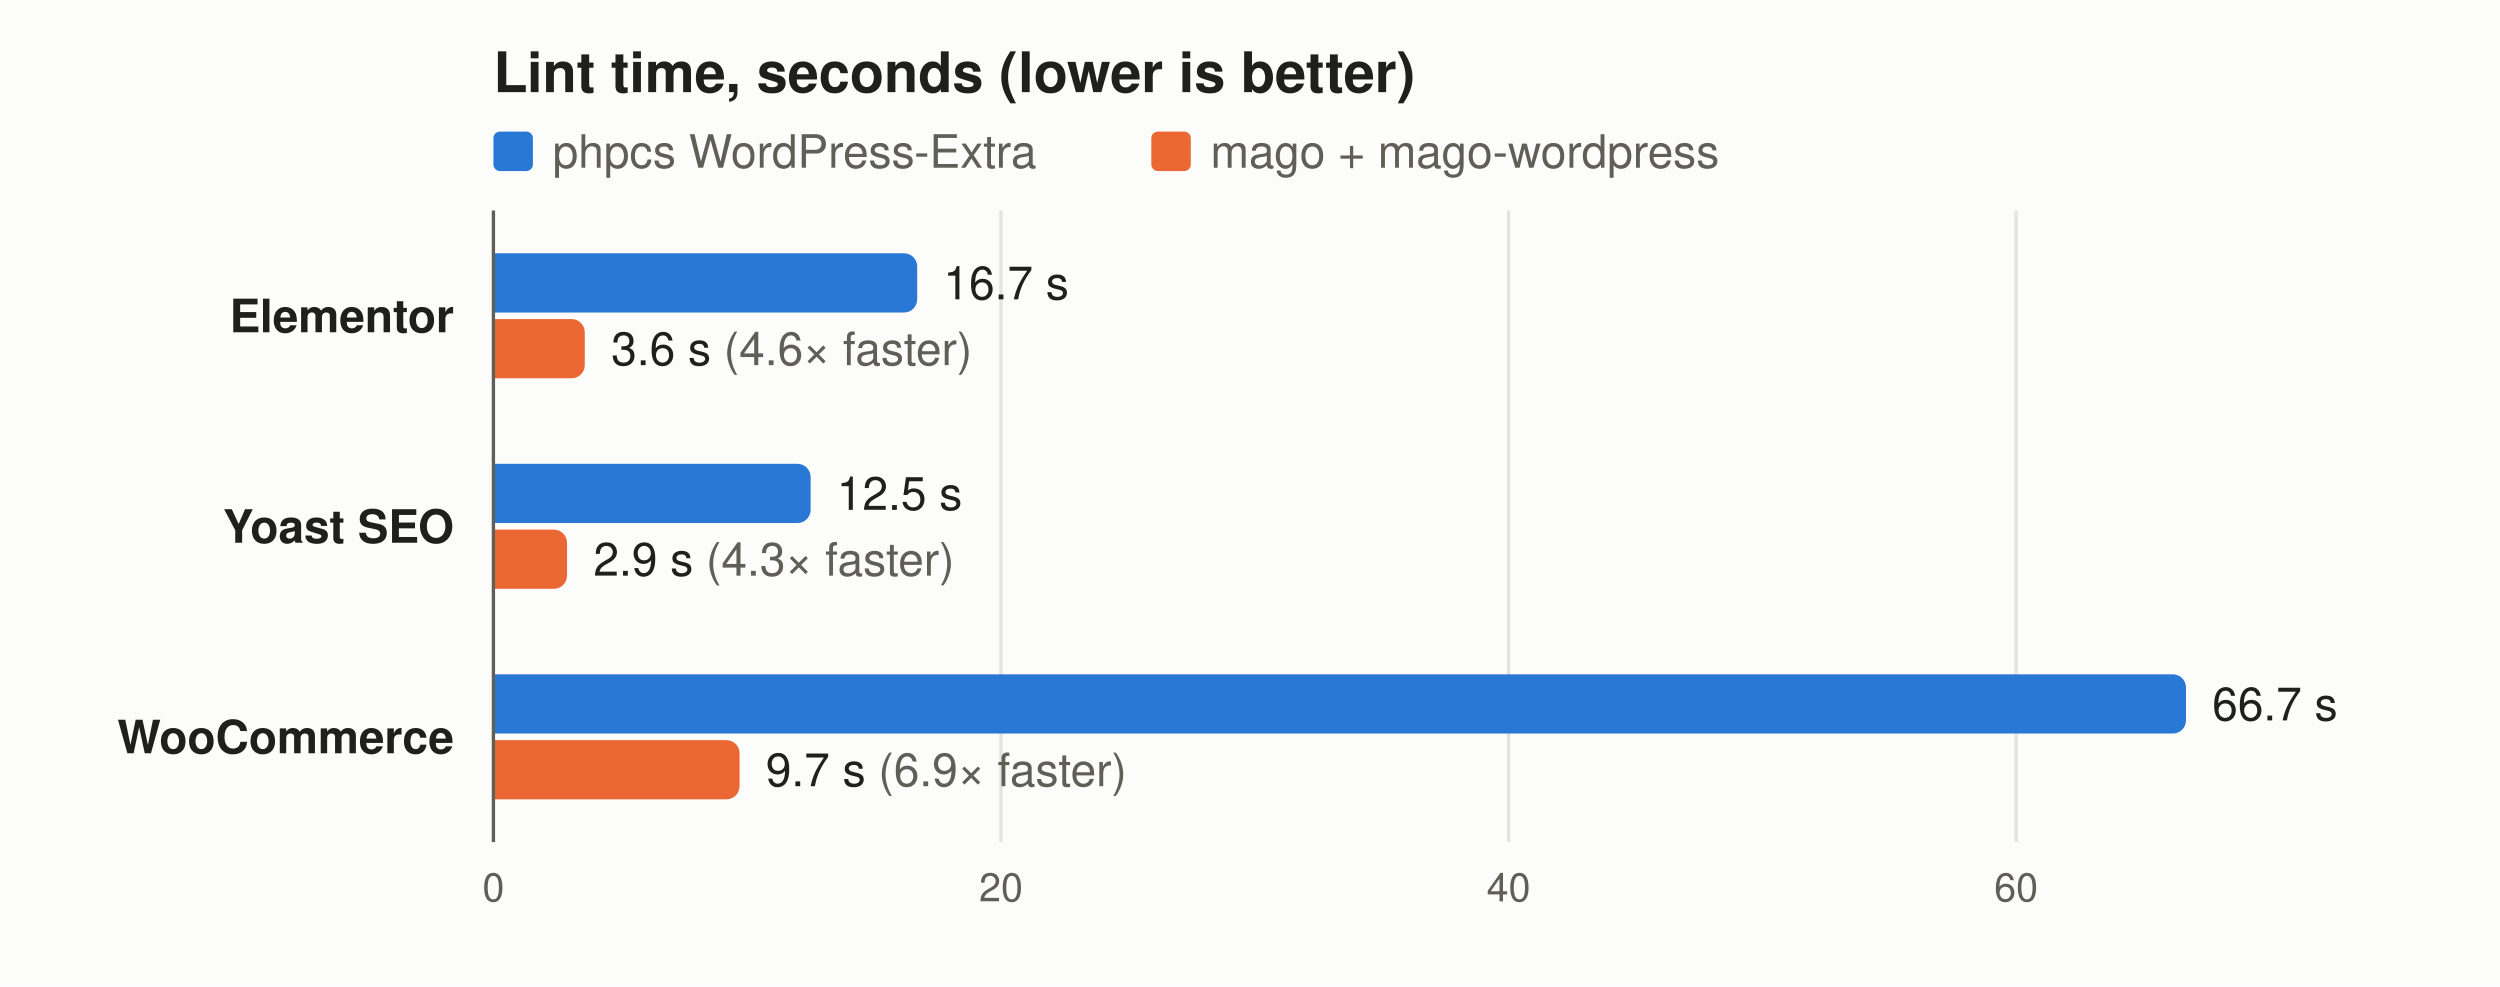
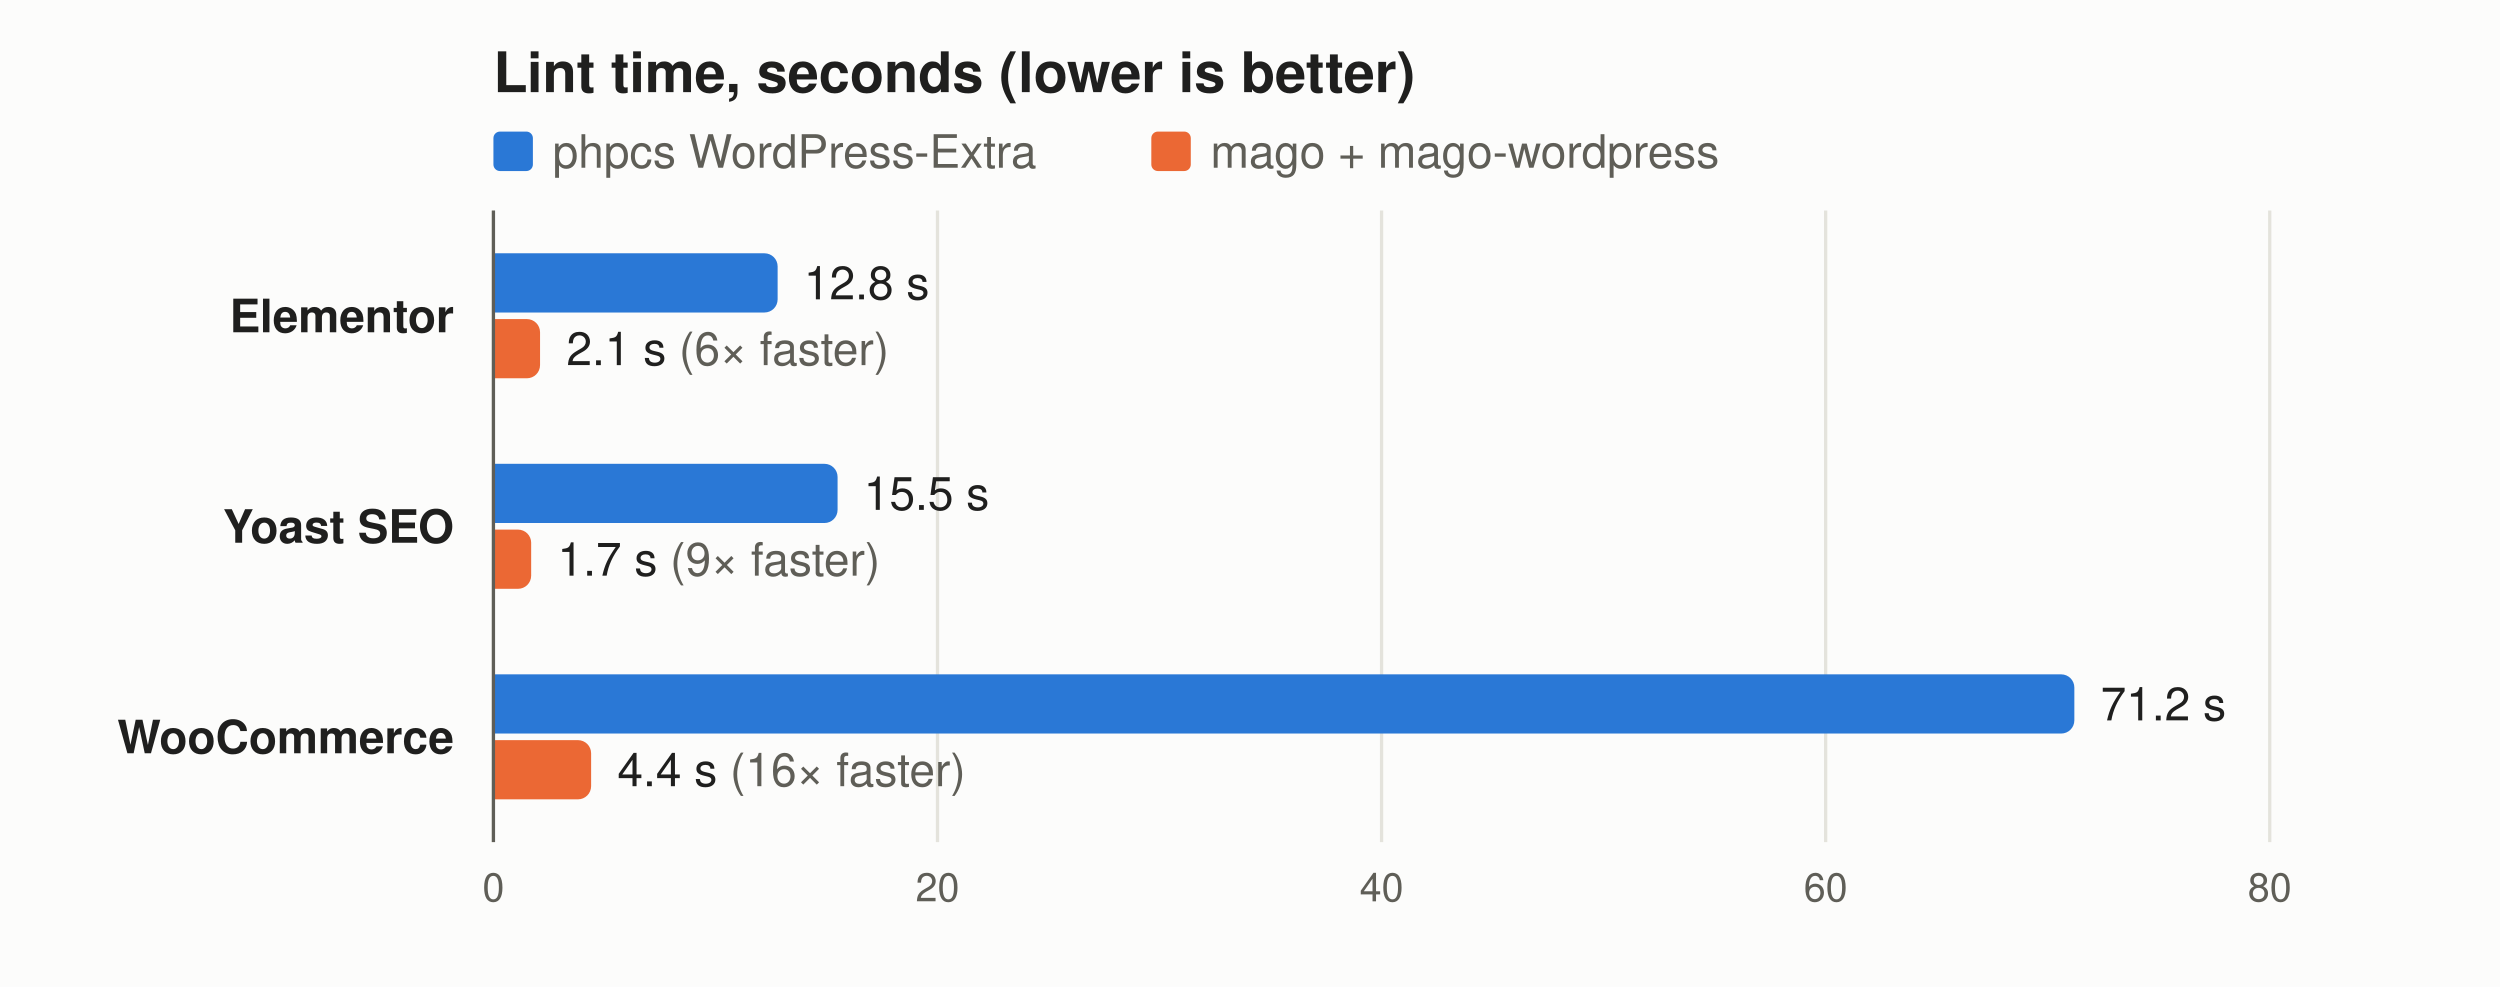
<svg xmlns="http://www.w3.org/2000/svg" width="760" height="300" viewBox="0 0 760 300" font-family="-apple-system,BlinkMacSystemFont,Segoe UI,Helvetica,Arial,sans-serif" font-size="14">
  <rect width="760" height="300" fill="#fcfcfb" />
  <text x="150" y="28" fill="#1f1f1e" font-size="17" font-weight="600">Lint time, seconds (lower is better)</text>
  <rect x="150" y="40" width="12" height="12" fill="#2a78d6" rx="2" />
  <text x="168" y="51" fill="#5f5e57">phpcs WordPress-Extra</text>
  <rect x="350" y="40" width="12" height="12" fill="#eb6834" rx="2" />
  <text x="368" y="51" fill="#5f5e57">mago + mago-wordpress</text>
  <line x1="150.0" y1="64" x2="150.0" y2="256" stroke="#e4e3dc" stroke-width="1" />
  <text x="150.0" y="274" fill="#5f5e57" font-size="12" text-anchor="middle">0</text>
-   <line x1="304.3" y1="64" x2="304.3" y2="256" stroke="#e4e3dc" stroke-width="1" />
-   <text x="304.3" y="274" fill="#5f5e57" font-size="12" text-anchor="middle">20</text>
-   <line x1="458.6" y1="64" x2="458.6" y2="256" stroke="#e4e3dc" stroke-width="1" />
-   <text x="458.6" y="274" fill="#5f5e57" font-size="12" text-anchor="middle">40</text>
-   <line x1="612.9" y1="64" x2="612.9" y2="256" stroke="#e4e3dc" stroke-width="1" />
-   <text x="612.9" y="274" fill="#5f5e57" font-size="12" text-anchor="middle">60</text>
+   <line x1="285.0" y1="64" x2="285.0" y2="256" stroke="#e4e3dc" stroke-width="1" />
+   <text x="285.0" y="274" fill="#5f5e57" font-size="12" text-anchor="middle">20</text>
+   <line x1="420.0" y1="64" x2="420.0" y2="256" stroke="#e4e3dc" stroke-width="1" />
+   <text x="420.0" y="274" fill="#5f5e57" font-size="12" text-anchor="middle">40</text>
+   <line x1="555.0" y1="64" x2="555.0" y2="256" stroke="#e4e3dc" stroke-width="1" />
+   <text x="555.0" y="274" fill="#5f5e57" font-size="12" text-anchor="middle">60</text>
+   <line x1="690.0" y1="64" x2="690.0" y2="256" stroke="#e4e3dc" stroke-width="1" />
+   <text x="690.0" y="274" fill="#5f5e57" font-size="12" text-anchor="middle">80</text>
  <text x="138" y="101.0" fill="#1f1f1e" text-anchor="end" font-weight="600">Elementor</text>
-   <path d="M150,77.0 h124.829 a4,4 0 0 1 4,4 v10 a4,4 0 0 1 -4,4 h-124.829 z" fill="#2a78d6" />
-   <text x="286.8" y="91.0" fill="#1f1f1e">16.7 s</text>
-   <path d="M150,97.0 h23.771 a4,4 0 0 1 4,4 v10 a4,4 0 0 1 -4,4 h-23.771 z" fill="#eb6834" />
-   <text x="185.8" y="111.0" fill="#1f1f1e">3.6 s  <tspan fill="#5f5e57">(4.6× faster)</tspan>
+   <path d="M150,77.0 h82.4 a4,4 0 0 1 4,4 v10 a4,4 0 0 1 -4,4 h-82.4 z" fill="#2a78d6" />
+   <text x="244.4" y="91.0" fill="#1f1f1e">12.8 s</text>
+   <path d="M150,97.0 h10.175 a4,4 0 0 1 4,4 v10 a4,4 0 0 1 -4,4 h-10.175 z" fill="#eb6834" />
+   <text x="172.2" y="111.0" fill="#1f1f1e">2.1 s  <tspan fill="#5f5e57">(6× faster)</tspan>
  </text>
  <text x="138" y="165.0" fill="#1f1f1e" text-anchor="end" font-weight="600">Yoast SEO</text>
-   <path d="M150,141.0 h92.429 a4,4 0 0 1 4,4 v10 a4,4 0 0 1 -4,4 h-92.429 z" fill="#2a78d6" />
-   <text x="254.4" y="155.0" fill="#1f1f1e">12.5 s</text>
-   <path d="M150,161.0 h18.371 a4,4 0 0 1 4,4 v10 a4,4 0 0 1 -4,4 h-18.371 z" fill="#eb6834" />
-   <text x="180.4" y="175.0" fill="#1f1f1e">2.9 s  <tspan fill="#5f5e57">(4.3× faster)</tspan>
+   <path d="M150,141.0 h100.625 a4,4 0 0 1 4,4 v10 a4,4 0 0 1 -4,4 h-100.625 z" fill="#2a78d6" />
+   <text x="262.6" y="155.0" fill="#1f1f1e">15.5 s</text>
+   <path d="M150,161.0 h7.475 a4,4 0 0 1 4,4 v10 a4,4 0 0 1 -4,4 h-7.475 z" fill="#eb6834" />
+   <text x="169.5" y="175.0" fill="#1f1f1e">1.7 s  <tspan fill="#5f5e57">(9× faster)</tspan>
  </text>
  <text x="138" y="229.0" fill="#1f1f1e" text-anchor="end" font-weight="600">WooCommerce</text>
-   <path d="M150,205.0 h510.543 a4,4 0 0 1 4,4 v10 a4,4 0 0 1 -4,4 h-510.543 z" fill="#2a78d6" />
-   <text x="672.5" y="219.0" fill="#1f1f1e">66.7 s</text>
-   <path d="M150,225.0 h70.829 a4,4 0 0 1 4,4 v10 a4,4 0 0 1 -4,4 h-70.829 z" fill="#eb6834" />
-   <text x="232.8" y="239.0" fill="#1f1f1e">9.7 s  <tspan fill="#5f5e57">(6.9× faster)</tspan>
+   <path d="M150,205.0 h476.6 a4,4 0 0 1 4,4 v10 a4,4 0 0 1 -4,4 h-476.6 z" fill="#2a78d6" />
+   <text x="638.6" y="219.0" fill="#1f1f1e">71.2 s</text>
+   <path d="M150,225.0 h25.7 a4,4 0 0 1 4,4 v10 a4,4 0 0 1 -4,4 h-25.7 z" fill="#eb6834" />
+   <text x="187.7" y="239.0" fill="#1f1f1e">4.4 s  <tspan fill="#5f5e57">(16× faster)</tspan>
  </text>
  <line x1="150" y1="64" x2="150" y2="256" stroke="#5f5e57" stroke-width="1" />
</svg>
